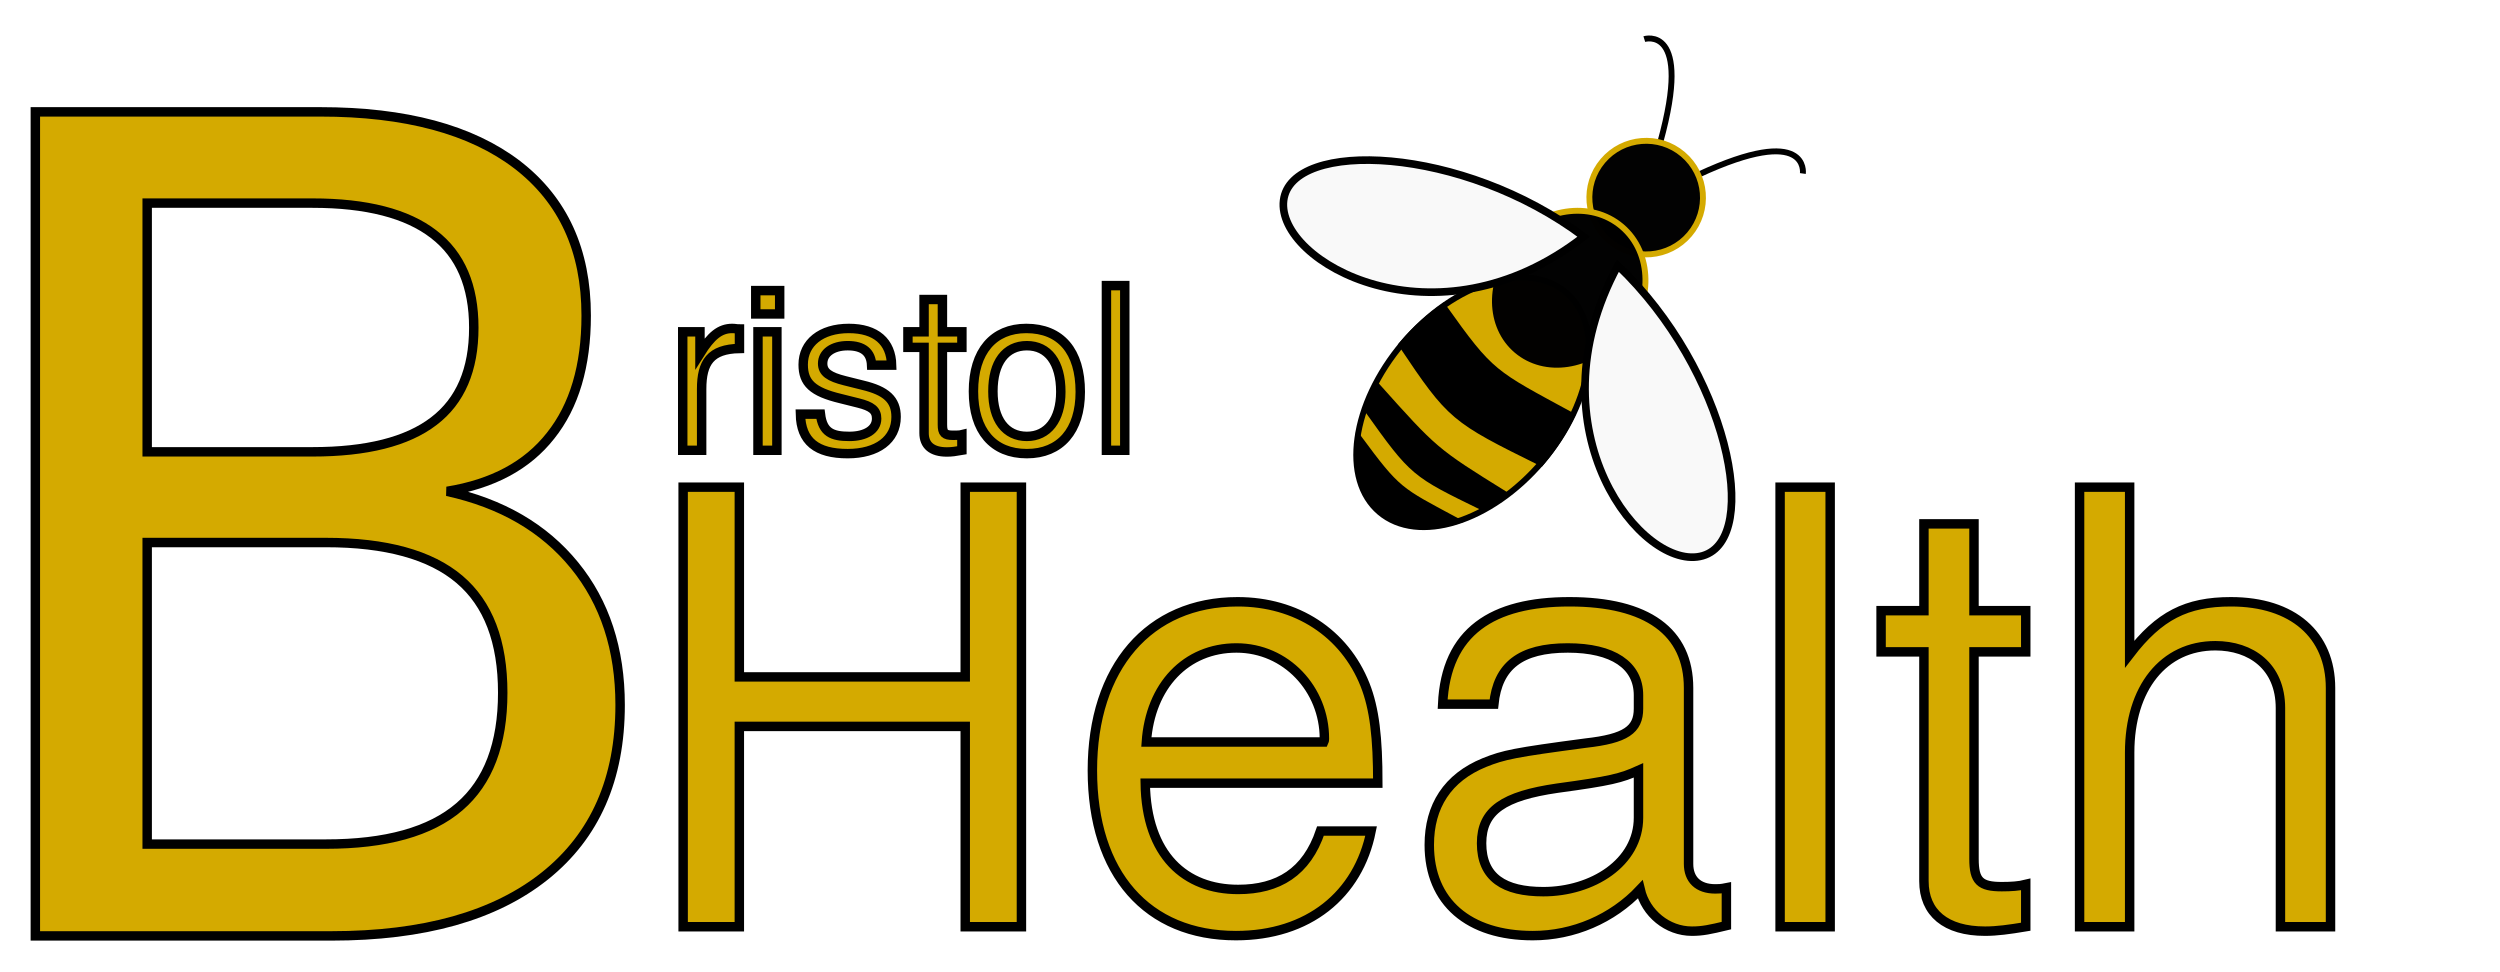
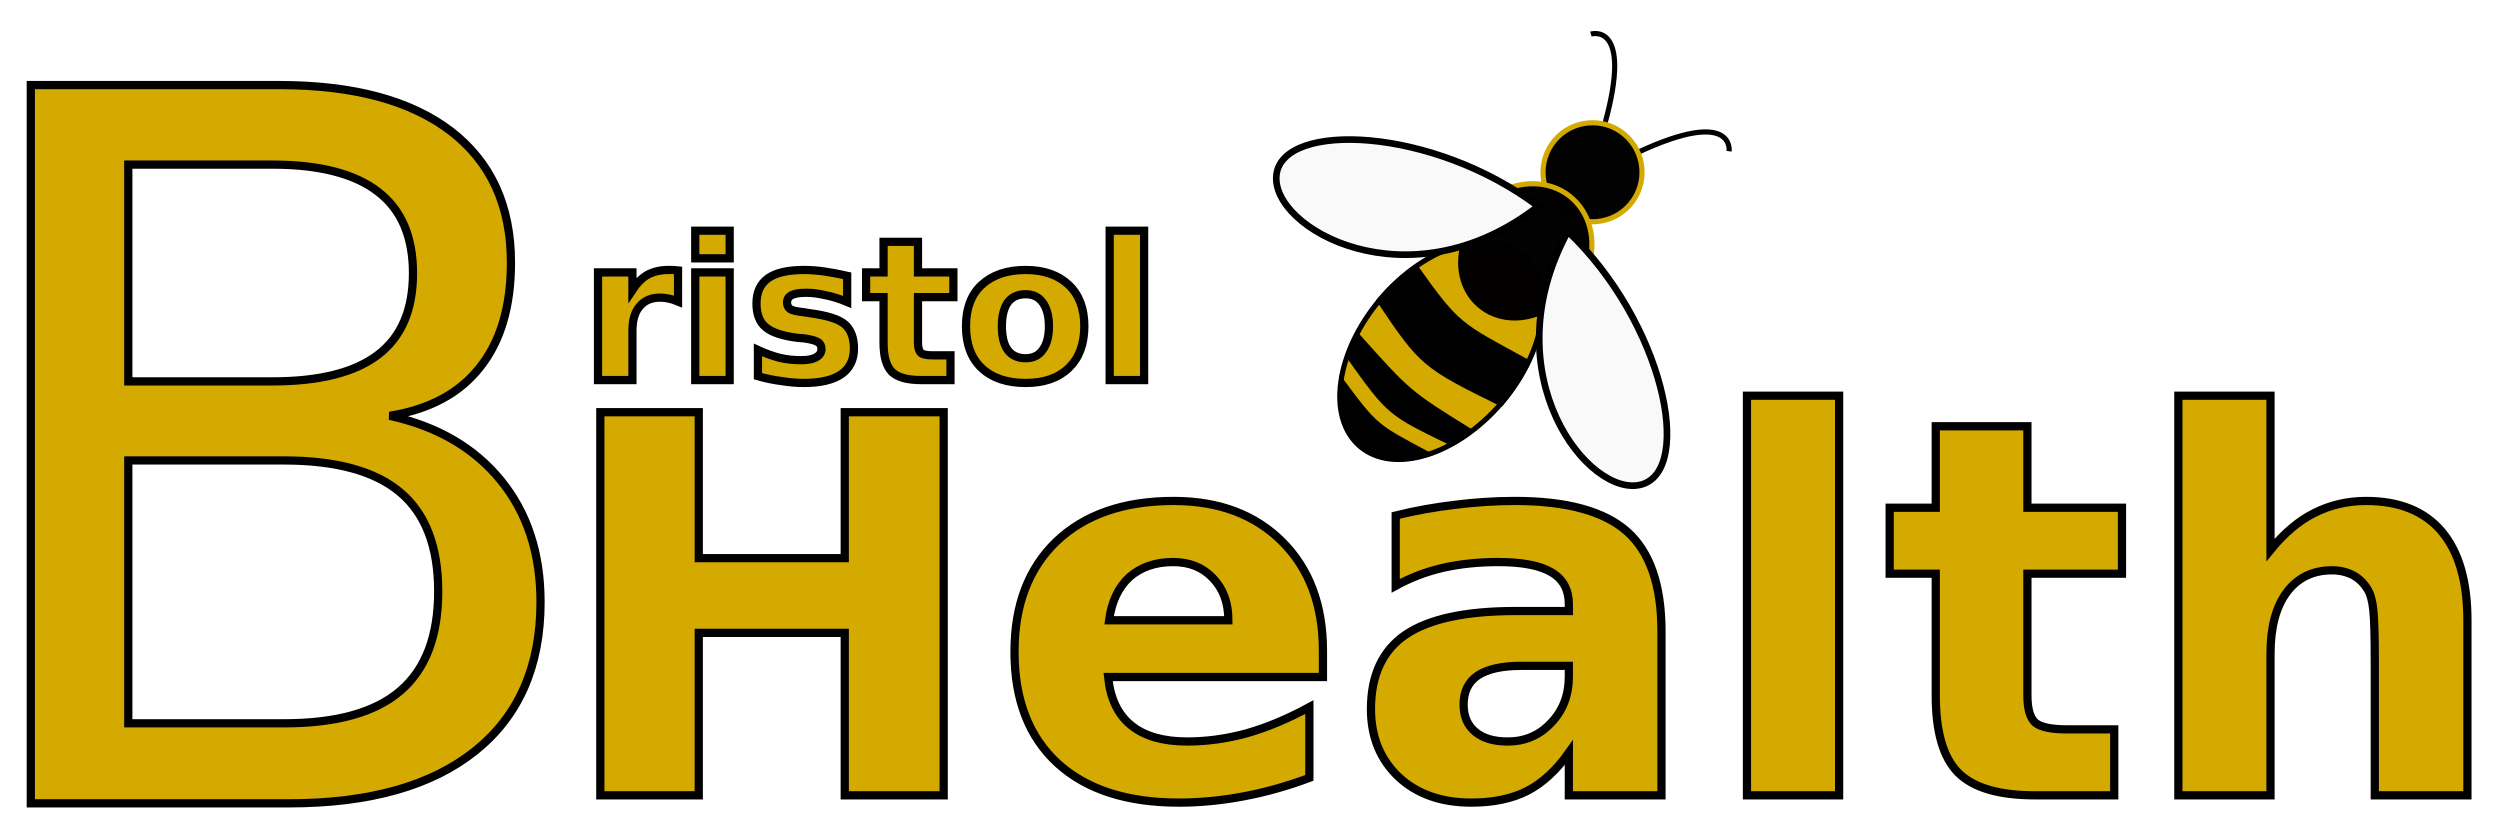
- <svg xmlns="http://www.w3.org/2000/svg" width="70.205mm" height="27.282mm" viewBox="0 0 70.205 27.282" version="1.1" id="svg8">
+ <svg xmlns="http://www.w3.org/2000/svg" width="80.542mm" height="26.881mm" viewBox="0 0 80.542 26.881" version="1.1" id="svg8">
  <defs id="defs2" />
-   <g id="layer1" transform="translate(-32.8708,-54.77269)">
+   <g id="layer1" transform="translate(-32.8708,-55.1736)">
    <flowRoot xml:space="preserve" id="flowRoot10" style="font-style:normal;font-variant:normal;font-weight:normal;font-stretch:normal;font-size:64px;line-height:1.25;font-family:HelveticaNeue;-inkscape-font-specification:HelveticaNeue;letter-spacing:0px;word-spacing:0px;fill:#000000;fill-opacity:1;stroke:none" transform="scale(0.2645833)">
      <flowRegion id="flowRegion12" style="font-size:64px">
        <rect id="rect14" width="291.429" height="120" x="248.571" y="576.805" style="font-size:64px" />
      </flowRegion>
      <flowPara id="flowPara16" />
    </flowRoot>
    <text xml:space="preserve" style="font-style:normal;font-variant:normal;font-weight:normal;font-stretch:normal;font-size:16.933px;line-height:1.25;font-family:HelveticaNeue;-inkscape-font-specification:HelveticaNeue;letter-spacing:0px;word-spacing:0px;fill:#d4aa00;fill-opacity:1;stroke:none;stroke-width:0.265" x="50.649" y="80.798" id="text20">
-       <tspan id="tspan18" x="50.649" y="80.798" style="fill:#d4aa00;stroke:#000000;stroke-width:0.265">Health</tspan>
+       <tspan id="tspan18" x="50.649" y="80.798" style="font-style:normal;font-variant:normal;font-weight:bold;font-stretch:normal;font-family:'DejaVu Sans';-inkscape-font-specification:'DejaVu Sans Bold';fill:#d4aa00;stroke:#000000;stroke-width:0.265">Health</tspan>
    </text>
    <text xml:space="preserve" style="font-style:normal;font-variant:normal;font-weight:normal;font-stretch:normal;font-size:16.933px;line-height:1.25;font-family:HelveticaNeue;-inkscape-font-specification:HelveticaNeue;letter-spacing:0px;word-spacing:0px;fill:#d4aa00;fill-opacity:1;stroke:#000000;stroke-width:0.265" x="51.607" y="67.417" id="text4532">
-       <tspan id="tspan4530" x="51.607" y="67.417" style="font-size:6.35px;fill:#d4aa00;stroke:#000000;stroke-width:0.265">ristol</tspan>
+       <tspan id="tspan4530" x="51.607" y="67.417" style="font-style:normal;font-variant:normal;font-weight:bold;font-stretch:normal;font-size:6.35px;font-family:'DejaVu Sans';-inkscape-font-specification:'DejaVu Sans Bold';fill:#d4aa00;stroke:#000000;stroke-width:0.265">ristol</tspan>
    </text>
    <text xml:space="preserve" style="font-style:normal;font-variant:normal;font-weight:normal;font-stretch:normal;font-size:25.4px;line-height:1.25;font-family:'DejaVu Sans';-inkscape-font-specification:'DejaVu Sans';letter-spacing:0px;word-spacing:0px;fill:#d4aa00;fill-opacity:1;stroke:none;stroke-width:0.265" x="30.755" y="81.055" id="text20-3">
      <tspan id="tspan18-6" x="30.755" y="81.055" style="font-style:normal;font-variant:normal;font-weight:normal;font-stretch:normal;font-size:31.75px;font-family:'DejaVu Sans';-inkscape-font-specification:'DejaVu Sans';fill:#d4aa00;stroke:#000000;stroke-width:0.265">B</tspan>
    </text>
-     <g id="g1011" transform="matrix(0.4769774,0.4043492,-0.4043492,0.4769774,66.7215,27.64794)">
+     <g id="g1011" transform="matrix(0.4769774,0.4043492,-0.4043492,0.4769774,71.79962,28.04885)">
      <ellipse ry="6.473" rx="4.11" cy="39.107" cx="48.888" id="path827" style="opacity:1;fill:#d4aa00;fill-opacity:1;stroke:#000000;stroke-width:0.265" />
      <g transform="translate(-0.05697059)" id="g918">
        <path style="fill:none;stroke:#000000;stroke-width:0.265px;stroke-linecap:butt;stroke-linejoin:miter;stroke-opacity:1" d="m 50.069,24.754 c 2.315,-5.008 3.544,-3.071 3.544,-3.071" id="path899" />
        <path style="fill:none;stroke:#000000;stroke-width:0.265px;stroke-linecap:butt;stroke-linejoin:miter;stroke-opacity:1" d="M 47.82,24.754 C 45.505,19.745 44.277,21.683 44.277,21.683" id="path899-3" />
      </g>
      <circle r="2.551" cy="27.059" cx="48.888" id="path829-3" style="opacity:1;fill:#000000;fill-opacity:0.99;stroke:#d4aa00;stroke-width:0.265" />
      <ellipse ry="3.78" rx="3.307" cy="32.54" cx="48.888" id="path829" style="opacity:1;fill:#000000;fill-opacity:0.99;stroke:#d4aa00;stroke-width:0.265" />
      <g transform="translate(-0.1071146)" id="g897">
        <path style="fill:#f9f9f9;stroke:#000000;stroke-width:0.343px;stroke-linecap:butt;stroke-linejoin:miter;stroke-opacity:1" d="m 49.998,30.208 c 6.799,0.397 12.868,5.147 11.336,7.476 -1.532,2.329 -9.609,0.761 -11.336,-7.476 z" id="path848" />
        <path style="fill:#f9f9f9;stroke:#000000;stroke-width:0.343px;stroke-linecap:butt;stroke-linejoin:miter;stroke-opacity:1" d="m 47.991,30.208 c -6.799,0.397 -12.868,5.147 -11.336,7.476 1.532,2.329 9.609,0.761 11.336,-7.476 z" id="path848-5" />
      </g>
      <path id="path827-2" d="m 51.796,43.63 c -0.744,1.171 -1.771,1.896 -2.907,1.896 -1.135,0 -2.163,-0.724 -2.907,-1.896 2.941,0.689 2.906,0.621 5.813,1e-6 z" style="opacity:1;fill:#000000;fill-opacity:1;stroke:#000000;stroke-width:0.265" />
      <path id="path827-2-9" d="m 52.998,39.202 c -4.285,1.067 -4.409,1.082 -8.221,0 0,-0.894 0.115,-1.745 0.323,-2.52 3.644,0.927 3.621,0.82 7.575,0 0.208,0.774 0.323,1.626 0.323,2.52 z" style="opacity:1;fill:#000000;fill-opacity:1;stroke:#000000;stroke-width:0.265" />
      <path id="path827-1" d="m 52.675,41.32 c -0.104,0.387 -0.231,0.755 -0.379,1.1 -3.356,0.854 -3.35,0.878 -6.817,0 -0.148,-0.344 -0.275,-0.712 -0.379,-1.1 3.897,0.539 3.898,0.546 7.575,0 z" style="opacity:1;fill:#000000;fill-opacity:1;stroke:#000000;stroke-width:0.265" />
    </g>
  </g>
</svg>
